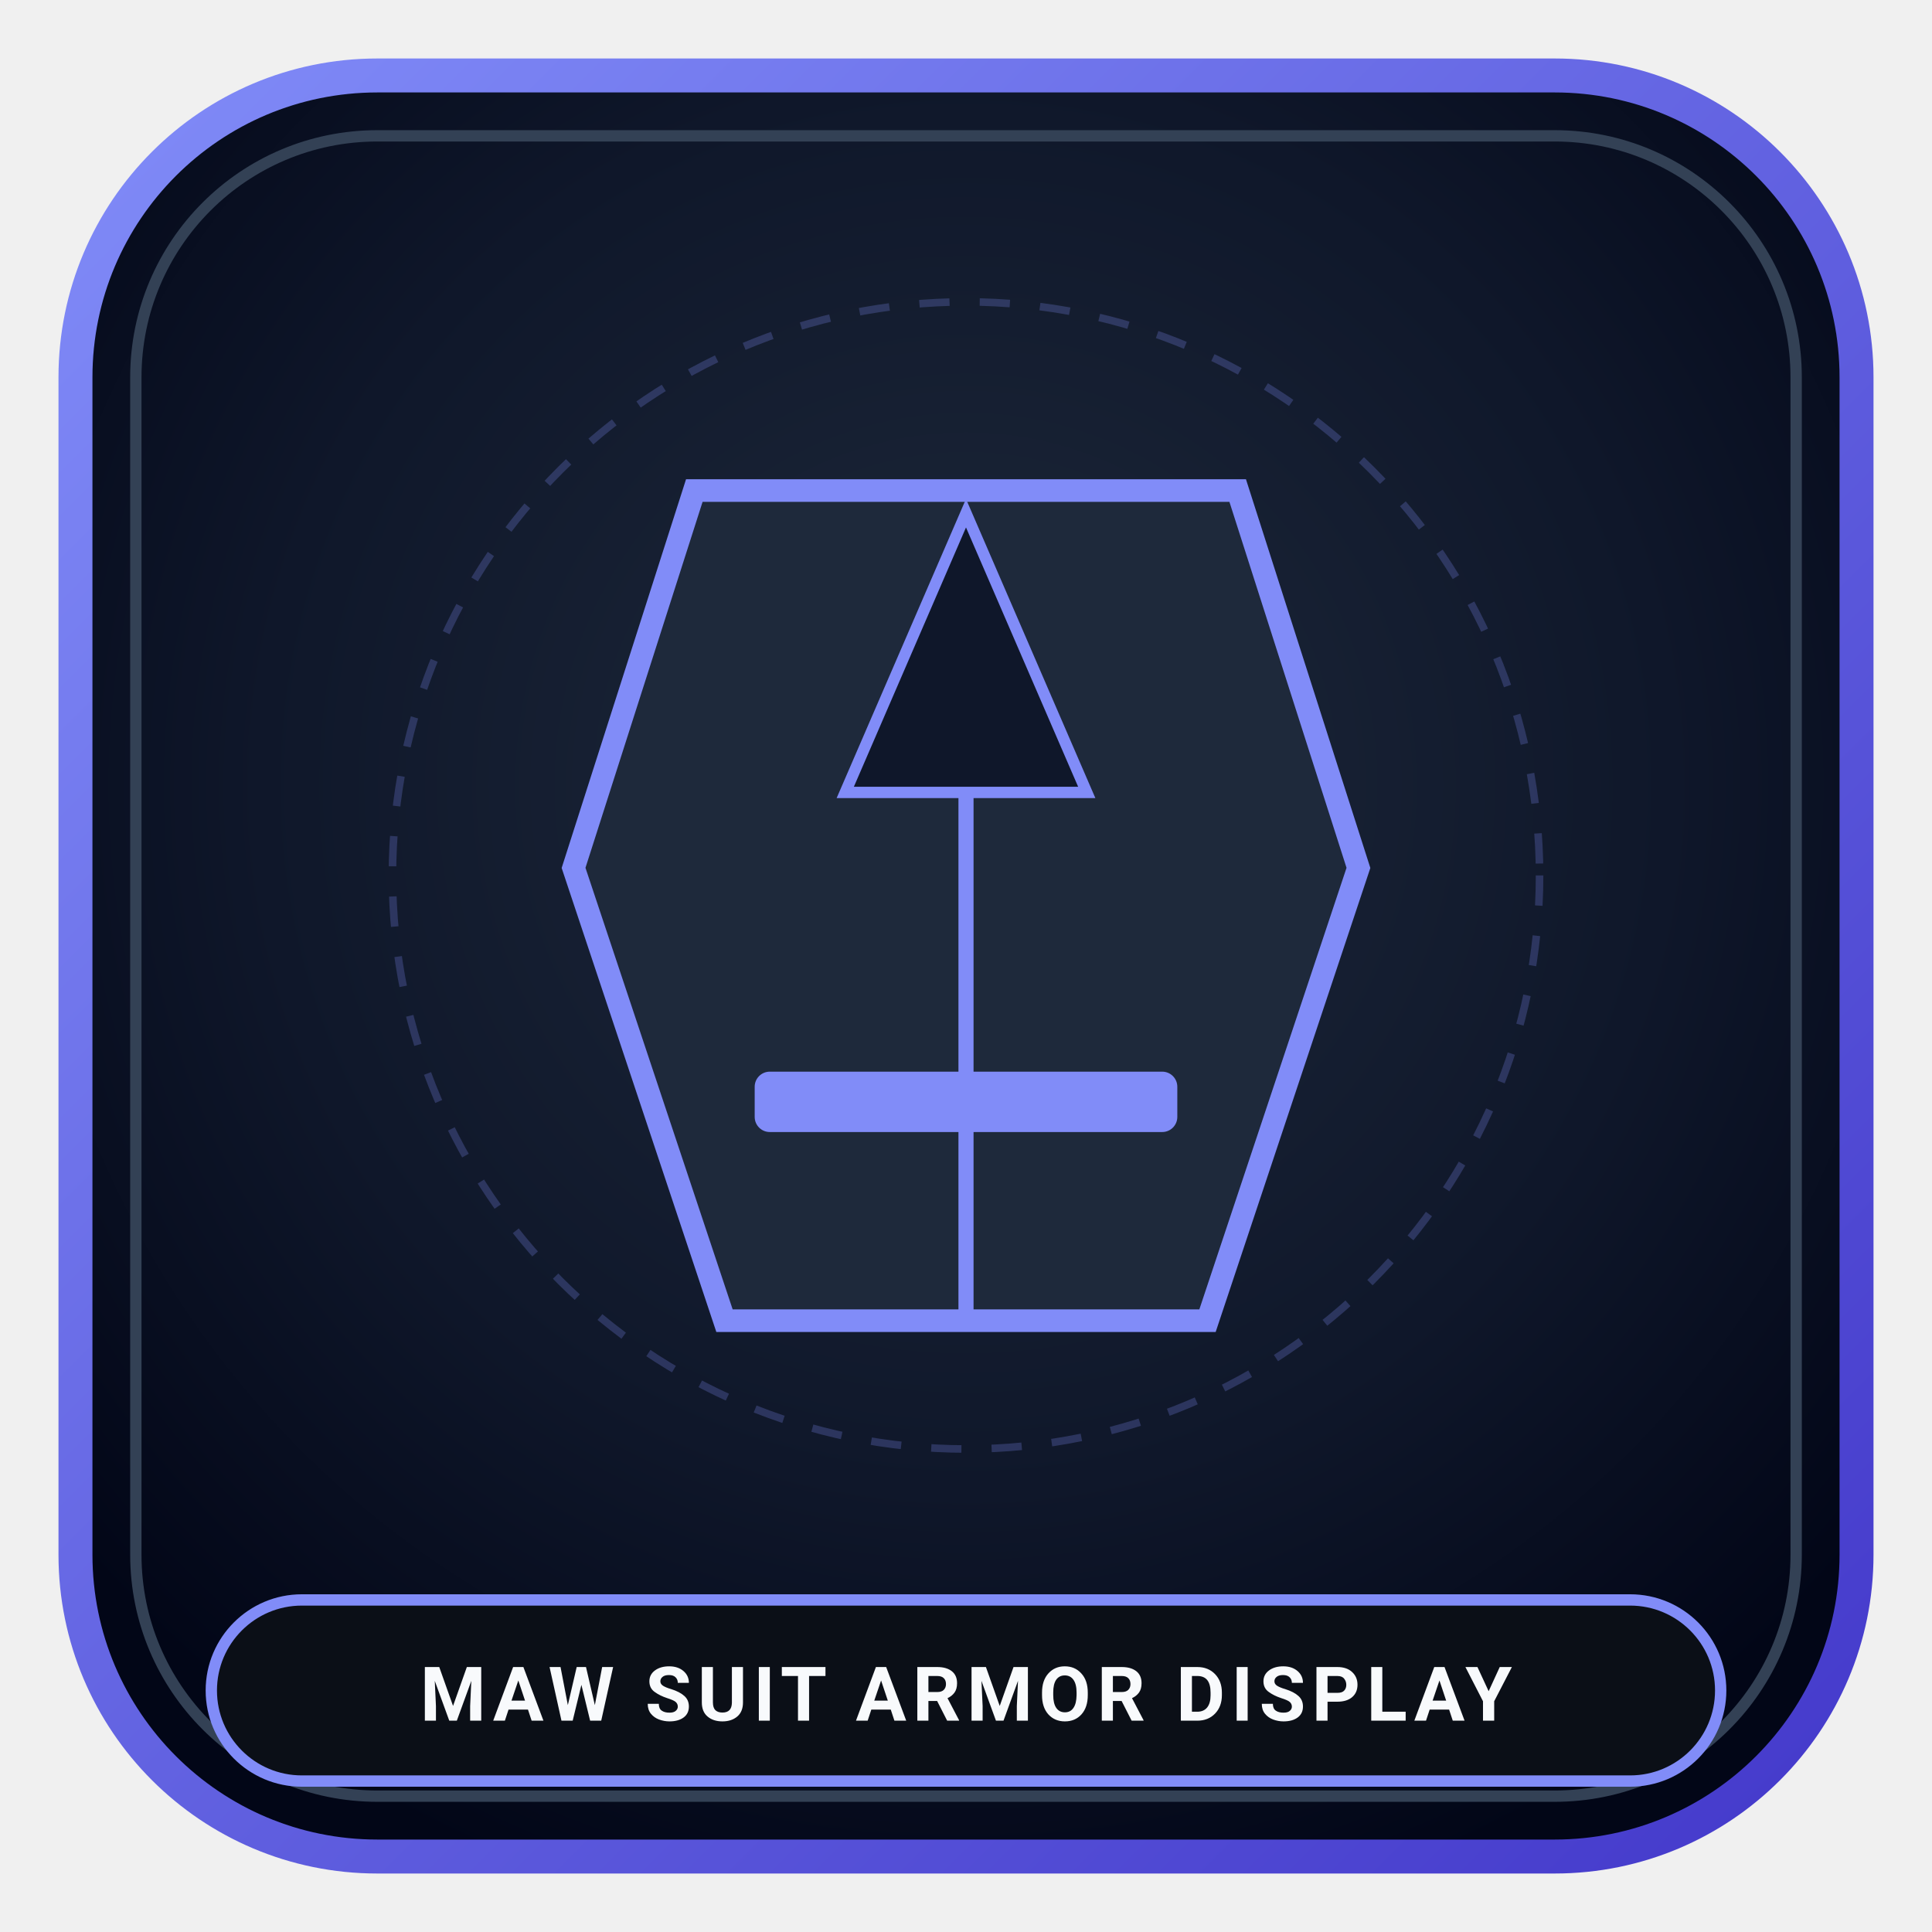
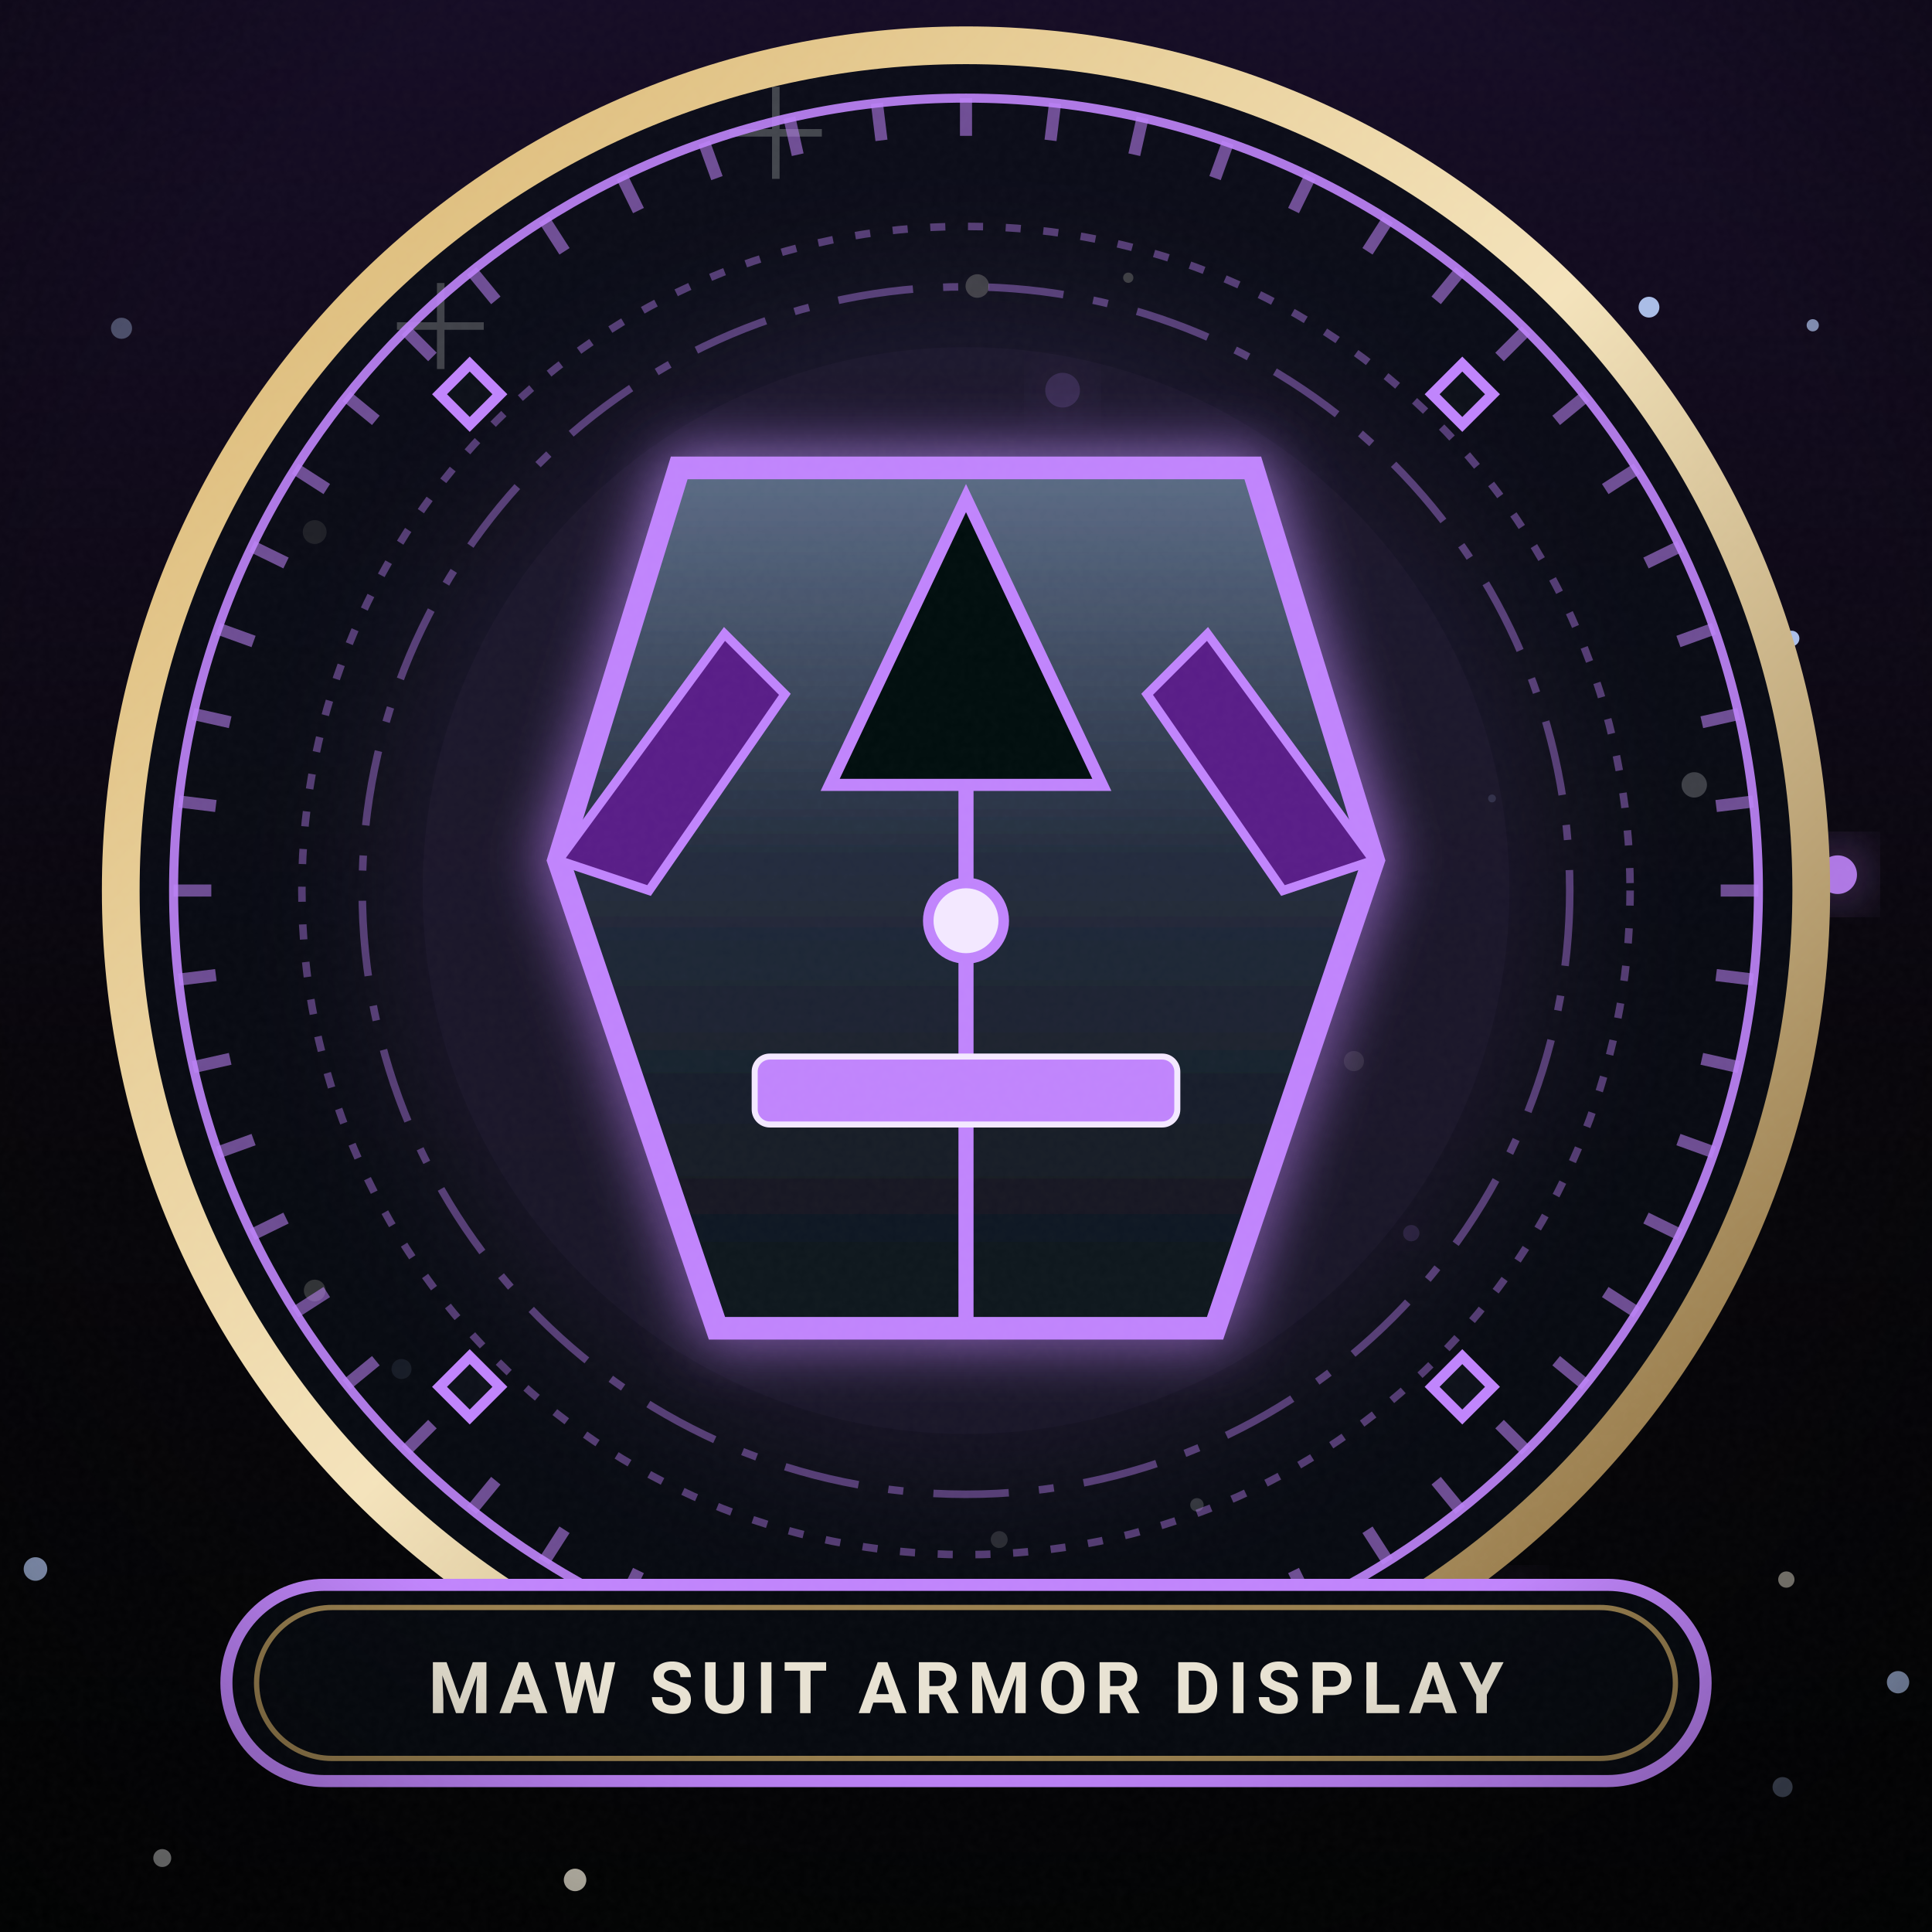
<svg xmlns="http://www.w3.org/2000/svg" viewBox="0 0 256 256" width="256" height="256">
  <defs>
-     <radialGradient id="icon-bg" cx="50%" cy="40%" r="65%">
-       <stop offset="0%" stop-color="#1e293b" />
-       <stop offset="60%" stop-color="#0f172a" />
-       <stop offset="100%" stop-color="#020617" />
+     <linearGradient id="skyG" x1="0" y1="0" x2="0" y2="1">
+       <stop offset="0%" stop-color="#140b24" />
+       <stop offset="55%" stop-color="#060409" />
+       <stop offset="100%" stop-color="#010203" />
+     </linearGradient>
+     <radialGradient id="vigG" cx="50%" cy="42%" r="78%">
+       <stop offset="0%" stop-color="#000000" stop-opacity="0" />
+       <stop offset="62%" stop-color="#000000" stop-opacity="0" />
+       <stop offset="100%" stop-color="#000000" stop-opacity="0.62" />
    </radialGradient>
-     <linearGradient id="rim-grad" x1="0%" y1="0%" x2="100%" y2="100%">
-       <stop offset="0%" stop-color="#818cf8" />
-       <stop offset="100%" stop-color="#4338ca" />
+     <radialGradient id="coreG" cx="50%" cy="50%" r="50%">
+       <stop offset="0%" stop-color="#f3e8ff" />
+       <stop offset="35%" stop-color="#c084fc" />
+       <stop offset="100%" stop-color="#c084fc" stop-opacity="0" />
+     </radialGradient>
+     <linearGradient id="giltG" x1="0" y1="0" x2="1" y2="1">
+       <stop offset="0%" stop-color="#d8b26a" />
+       <stop offset="50%" stop-color="#f4e3bb" />
+       <stop offset="100%" stop-color="#7a5a26" />
    </linearGradient>
+     <linearGradient id="ironG" x1="0" y1="0" x2="0" y2="1">
+       <stop offset="0%" stop-color="#5b6b85" />
+       <stop offset="45%" stop-color="#232c3d" />
+       <stop offset="100%" stop-color="#0c1119" />
+     </linearGradient>
+     <filter id="glowF" x="-60%" y="-60%" width="220%" height="220%">
+       <feGaussianBlur stdDeviation="4" result="b" />
+       <feMerge>
+         <feMergeNode in="b" />
+         <feMergeNode in="SourceGraphic" />
+       </feMerge>
+     </filter>
+     <filter id="bloomF" x="-80%" y="-80%" width="260%" height="260%">
+       <feGaussianBlur stdDeviation="11" result="b" />
+       <feMerge>
+         <feMergeNode in="b" />
+         <feMergeNode in="b" />
+         <feMergeNode in="SourceGraphic" />
+       </feMerge>
+     </filter>
+     <filter id="softF" x="-40%" y="-40%" width="180%" height="180%">
+       <feDropShadow dx="0" dy="4" stdDeviation="5" flood-color="#000000" flood-opacity="0.65" />
+     </filter>
+     <filter id="grainF" x="0" y="0" width="100%" height="100%">
+       <feTurbulence type="fractalNoise" baseFrequency="0.9" numOctaves="2" stitchTiles="stitch" result="n" />
+       <feColorMatrix in="n" type="matrix" values="0 0 0 0 1 0 0 0 0 1 0 0 0 0 1 0 0 0 0.045 0" />
+     </filter>
  </defs>
-   <rect x="10" y="10" width="236" height="236" rx="40" fill="url(#icon-bg)" stroke="url(#rim-grad)" stroke-width="4.5" />
-   <rect x="18" y="18" width="220" height="220" rx="32" fill="none" stroke="#334155" stroke-width="1.5" />
-   <circle cx="128" cy="116" r="76" fill="none" stroke="#818cf8" stroke-opacity="0.25" stroke-width="1" stroke-dasharray="4,4" />
-   <path d="M 92 65 L 164 65 L 180 115 L 160 175 L 96 175 L 76 115 Z" fill="#1e293b" stroke="#818cf8" stroke-width="3" />
-   <polygon points="128,68 112,105 144,105" fill="#0f172a" stroke="#818cf8" stroke-width="1.5" />
-   <line x1="128" y1="105" x2="128" y2="175" stroke="#818cf8" stroke-width="2" />
-   <rect x="100" y="142" width="56" height="8" rx="2" fill="#818cf8" />
-   <rect x="28" y="212" width="200" height="24" rx="12" fill="#0b0f17" stroke="#818cf8" stroke-width="1.5" />
-   <text x="128" y="228" text-anchor="middle" font-family="'Segoe UI', -apple-system, Roboto, sans-serif" font-size="10" font-weight="bold" fill="#f8fafc" letter-spacing="0.8">MAW SUIT ARMOR DISPLAY</text>
+   <rect width="256" height="256" fill="url(#skyG)" />
+   <circle cx="129.5" cy="37.9" r="1.56" fill="#e8e2d2" opacity="0.85" />
+   <circle cx="4.7" cy="207.9" r="1.56" fill="#bcd2ff" opacity="0.84" />
+   <circle cx="179.4" cy="140.6" r="1.34" fill="#e8e2d2" opacity="0.36" />
+   <circle cx="236.7" cy="209.3" r="1.08" fill="#e8e2d2" opacity="0.58" />
+   <circle cx="101.8" cy="172.4" r="0.69" fill="#e8e2d2" opacity="0.41" />
+   <circle cx="21.5" cy="246.2" r="1.19" fill="#ffffff" opacity="0.62" />
+   <circle cx="224.5" cy="104.0" r="1.68" fill="#ffffff" opacity="0.76" />
+   <circle cx="149.5" cy="36.8" r="0.68" fill="#e8e2d2" opacity="0.81" />
+   <circle cx="117.1" cy="224.5" r="1.13" fill="#e8e2d2" opacity="0.43" />
+   <circle cx="251.5" cy="222.9" r="1.48" fill="#bcd2ff" opacity="0.84" />
+   <circle cx="41.7" cy="70.5" r="1.58" fill="#e8e2d2" opacity="0.34" />
+   <circle cx="16.1" cy="43.5" r="1.40" fill="#bcd2ff" opacity="0.35" />
+   <circle cx="237.4" cy="84.6" r="1.03" fill="#bcd2ff" opacity="0.90" />
+   <circle cx="97.7" cy="143.1" r="1.14" fill="#ffffff" opacity="0.41" />
+   <circle cx="180.5" cy="18.4" r="1.08" fill="#ffffff" opacity="0.49" />
+   <circle cx="69.1" cy="223.6" r="1.31" fill="#bcd2ff" opacity="0.71" />
+   <circle cx="197.7" cy="105.8" r="0.52" fill="#bcd2ff" opacity="0.52" />
+   <circle cx="218.5" cy="40.7" r="1.38" fill="#bcd2ff" opacity="0.89" />
+   <circle cx="213.7" cy="224.9" r="0.97" fill="#ffffff" opacity="0.62" />
+   <circle cx="158.6" cy="199.4" r="0.89" fill="#ffffff" opacity="0.61" />
+   <circle cx="76.2" cy="249.1" r="1.49" fill="#e8e2d2" opacity="0.90" />
+   <circle cx="132.4" cy="204.0" r="1.12" fill="#ffffff" opacity="0.47" />
+   <circle cx="240.2" cy="43.1" r="0.81" fill="#bcd2ff" opacity="0.67" />
+   <circle cx="53.2" cy="181.4" r="1.33" fill="#bcd2ff" opacity="0.30" />
+   <circle cx="41.7" cy="171.0" r="1.44" fill="#e8e2d2" opacity="0.66" />
+   <circle cx="236.2" cy="236.8" r="1.33" fill="#bcd2ff" opacity="0.37" />
+   <path d="M 102.8 11.5 L 102.8 23.7 M 96.7 17.6 L 108.9 17.6" stroke="#ffffff" stroke-width="1" opacity="0.85" />
+   <path d="M 58.4 37.5 L 58.4 48.9 M 52.6 43.2 L 64.1 43.2" stroke="#ffffff" stroke-width="1" opacity="0.80" />
+   <circle cx="124.7" cy="88.4" r="2.65" fill="#c084fc" opacity="0.77" filter="url(#glowF)" />
+   <circle cx="187.0" cy="163.4" r="1.08" fill="#c084fc" opacity="0.50" filter="url(#glowF)" />
+   <circle cx="150.6" cy="123.3" r="1.59" fill="#c084fc" opacity="0.30" filter="url(#glowF)" />
+   <circle cx="201.0" cy="211.7" r="1.94" fill="#c084fc" opacity="0.45" filter="url(#glowF)" />
+   <circle cx="243.5" cy="115.9" r="2.56" fill="#c084fc" opacity="0.90" filter="url(#glowF)" />
+   <circle cx="140.8" cy="51.7" r="2.30" fill="#c084fc" opacity="0.63" filter="url(#glowF)" />
+   <circle cx="100.7" cy="83.2" r="2.60" fill="#c084fc" opacity="0.86" filter="url(#glowF)" />
+   <circle cx="128" cy="118" r="112" fill="#070b13" opacity="0.72" />
+   <circle cx="128" cy="118" r="112" fill="none" stroke="url(#giltG)" stroke-width="5" />
+   <circle cx="128" cy="118" r="105" fill="none" stroke="#c084fc" stroke-width="1.2" opacity="0.9" />
+   <line x1="228.0" y1="118.0" x2="233.0" y2="118.0" stroke="#c084fc" stroke-width="1.6" opacity="0.55" />
+   <line x1="227.4" y1="129.2" x2="232.3" y2="129.8" stroke="#c084fc" stroke-width="1.6" opacity="0.55" />
+   <line x1="225.5" y1="140.3" x2="230.4" y2="141.4" stroke="#c084fc" stroke-width="1.6" opacity="0.55" />
+   <line x1="222.4" y1="151.0" x2="227.1" y2="152.7" stroke="#c084fc" stroke-width="1.6" opacity="0.55" />
+   <line x1="218.1" y1="161.4" x2="222.6" y2="163.6" stroke="#c084fc" stroke-width="1.6" opacity="0.55" />
+   <line x1="212.7" y1="171.2" x2="216.9" y2="173.9" stroke="#c084fc" stroke-width="1.6" opacity="0.55" />
+   <line x1="206.2" y1="180.3" x2="210.1" y2="183.5" stroke="#c084fc" stroke-width="1.6" opacity="0.55" />
+   <line x1="198.7" y1="188.7" x2="202.2" y2="192.2" stroke="#c084fc" stroke-width="1.6" opacity="0.55" />
+   <line x1="190.3" y1="196.2" x2="193.5" y2="200.1" stroke="#c084fc" stroke-width="1.6" opacity="0.55" />
+   <line x1="181.2" y1="202.7" x2="183.9" y2="206.9" stroke="#c084fc" stroke-width="1.6" opacity="0.55" />
+   <line x1="171.4" y1="208.1" x2="173.6" y2="212.6" stroke="#c084fc" stroke-width="1.6" opacity="0.55" />
+   <line x1="161.0" y1="212.4" x2="162.7" y2="217.1" stroke="#c084fc" stroke-width="1.6" opacity="0.55" />
+   <line x1="150.3" y1="215.5" x2="151.4" y2="220.4" stroke="#c084fc" stroke-width="1.6" opacity="0.55" />
+   <line x1="139.2" y1="217.4" x2="139.8" y2="222.3" stroke="#c084fc" stroke-width="1.6" opacity="0.55" />
+   <line x1="128.0" y1="218.0" x2="128.0" y2="223.0" stroke="#c084fc" stroke-width="1.6" opacity="0.55" />
+   <line x1="116.8" y1="217.4" x2="116.2" y2="222.3" stroke="#c084fc" stroke-width="1.6" opacity="0.55" />
+   <line x1="105.7" y1="215.5" x2="104.6" y2="220.4" stroke="#c084fc" stroke-width="1.6" opacity="0.55" />
+   <line x1="95.0" y1="212.4" x2="93.3" y2="217.1" stroke="#c084fc" stroke-width="1.6" opacity="0.55" />
+   <line x1="84.6" y1="208.1" x2="82.4" y2="212.6" stroke="#c084fc" stroke-width="1.6" opacity="0.55" />
+   <line x1="74.8" y1="202.7" x2="72.1" y2="206.9" stroke="#c084fc" stroke-width="1.6" opacity="0.55" />
+   <line x1="65.7" y1="196.2" x2="62.5" y2="200.1" stroke="#c084fc" stroke-width="1.6" opacity="0.55" />
+   <line x1="57.3" y1="188.7" x2="53.8" y2="192.2" stroke="#c084fc" stroke-width="1.6" opacity="0.55" />
+   <line x1="49.8" y1="180.3" x2="45.9" y2="183.5" stroke="#c084fc" stroke-width="1.6" opacity="0.55" />
+   <line x1="43.3" y1="171.2" x2="39.1" y2="173.9" stroke="#c084fc" stroke-width="1.6" opacity="0.55" />
+   <line x1="37.9" y1="161.4" x2="33.4" y2="163.6" stroke="#c084fc" stroke-width="1.6" opacity="0.55" />
+   <line x1="33.6" y1="151.0" x2="28.9" y2="152.7" stroke="#c084fc" stroke-width="1.6" opacity="0.55" />
+   <line x1="30.5" y1="140.3" x2="25.6" y2="141.4" stroke="#c084fc" stroke-width="1.6" opacity="0.55" />
+   <line x1="28.6" y1="129.2" x2="23.7" y2="129.8" stroke="#c084fc" stroke-width="1.6" opacity="0.55" />
+   <line x1="28.0" y1="118.0" x2="23.0" y2="118.0" stroke="#c084fc" stroke-width="1.6" opacity="0.55" />
+   <line x1="28.6" y1="106.8" x2="23.7" y2="106.2" stroke="#c084fc" stroke-width="1.6" opacity="0.55" />
+   <line x1="30.5" y1="95.7" x2="25.6" y2="94.6" stroke="#c084fc" stroke-width="1.6" opacity="0.55" />
+   <line x1="33.6" y1="85.0" x2="28.9" y2="83.3" stroke="#c084fc" stroke-width="1.6" opacity="0.55" />
+   <line x1="37.9" y1="74.6" x2="33.4" y2="72.4" stroke="#c084fc" stroke-width="1.6" opacity="0.55" />
+   <line x1="43.3" y1="64.8" x2="39.1" y2="62.1" stroke="#c084fc" stroke-width="1.6" opacity="0.55" />
+   <line x1="49.8" y1="55.7" x2="45.9" y2="52.5" stroke="#c084fc" stroke-width="1.6" opacity="0.55" />
+   <line x1="57.3" y1="47.3" x2="53.8" y2="43.8" stroke="#c084fc" stroke-width="1.6" opacity="0.55" />
+   <line x1="65.7" y1="39.8" x2="62.5" y2="35.9" stroke="#c084fc" stroke-width="1.6" opacity="0.55" />
+   <line x1="74.8" y1="33.3" x2="72.1" y2="29.1" stroke="#c084fc" stroke-width="1.6" opacity="0.55" />
+   <line x1="84.6" y1="27.9" x2="82.4" y2="23.4" stroke="#c084fc" stroke-width="1.6" opacity="0.55" />
+   <line x1="95.0" y1="23.6" x2="93.3" y2="18.9" stroke="#c084fc" stroke-width="1.6" opacity="0.55" />
+   <line x1="105.7" y1="20.5" x2="104.6" y2="15.6" stroke="#c084fc" stroke-width="1.6" opacity="0.55" />
+   <line x1="116.8" y1="18.6" x2="116.2" y2="13.7" stroke="#c084fc" stroke-width="1.6" opacity="0.55" />
+   <line x1="128.0" y1="18.0" x2="128.0" y2="13.0" stroke="#c084fc" stroke-width="1.6" opacity="0.55" />
+   <line x1="139.2" y1="18.6" x2="139.8" y2="13.7" stroke="#c084fc" stroke-width="1.6" opacity="0.55" />
+   <line x1="150.3" y1="20.5" x2="151.4" y2="15.6" stroke="#c084fc" stroke-width="1.6" opacity="0.55" />
+   <line x1="161.0" y1="23.6" x2="162.7" y2="18.9" stroke="#c084fc" stroke-width="1.6" opacity="0.55" />
+   <line x1="171.4" y1="27.9" x2="173.6" y2="23.4" stroke="#c084fc" stroke-width="1.6" opacity="0.55" />
+   <line x1="181.2" y1="33.3" x2="183.9" y2="29.1" stroke="#c084fc" stroke-width="1.6" opacity="0.55" />
+   <line x1="190.3" y1="39.8" x2="193.5" y2="35.9" stroke="#c084fc" stroke-width="1.6" opacity="0.55" />
+   <line x1="198.7" y1="47.3" x2="202.2" y2="43.8" stroke="#c084fc" stroke-width="1.6" opacity="0.55" />
+   <line x1="206.2" y1="55.7" x2="210.1" y2="52.5" stroke="#c084fc" stroke-width="1.6" opacity="0.55" />
+   <line x1="212.7" y1="64.8" x2="216.9" y2="62.1" stroke="#c084fc" stroke-width="1.6" opacity="0.55" />
+   <line x1="218.1" y1="74.6" x2="222.6" y2="72.4" stroke="#c084fc" stroke-width="1.6" opacity="0.55" />
+   <line x1="222.4" y1="85.0" x2="227.1" y2="83.3" stroke="#c084fc" stroke-width="1.6" opacity="0.55" />
+   <line x1="225.5" y1="95.7" x2="230.4" y2="94.6" stroke="#c084fc" stroke-width="1.6" opacity="0.55" />
+   <line x1="227.4" y1="106.8" x2="232.3" y2="106.2" stroke="#c084fc" stroke-width="1.6" opacity="0.55" />
+   <circle cx="128" cy="118" r="88" fill="none" stroke="#c084fc" stroke-width="1" stroke-dasharray="2,3" opacity="0.4" />
+   <circle cx="128" cy="118" r="80" fill="none" stroke="#c084fc" stroke-width="1" stroke-dasharray="10,4,2,4" opacity="0.4" />
+   <polygon points="193.761,179.761 197.761,183.761 193.761,187.761 189.761,183.761" fill="#0b0f17" stroke="#c084fc" stroke-width="1.4" />
+   <polygon points="62.239,179.761 66.239,183.761 62.239,187.761 58.239,183.761" fill="#0b0f17" stroke="#c084fc" stroke-width="1.4" />
+   <polygon points="62.239,48.239 66.239,52.239 62.239,56.239 58.239,52.239" fill="#0b0f17" stroke="#c084fc" stroke-width="1.4" />
+   <polygon points="193.761,48.239 197.761,52.239 193.761,56.239 189.761,52.239" fill="#0b0f17" stroke="#c084fc" stroke-width="1.4" />
+   <circle cx="128" cy="118" r="72" fill="#c084fc" opacity="0.10" filter="url(#bloomF)" />
+   <g filter="url(#glowF)">
+     <path d="M 90 62 L 166 62 L 182 114 L 161 176 L 95 176 L 74 114 Z" fill="url(#ironG)" stroke="#c084fc" stroke-width="3" />
+     <polygon points="128,66 110,104 146,104" fill="#05070c" stroke="#c084fc" stroke-width="1.6" />
+     <line x1="128" y1="104" x2="128" y2="176" stroke="#c084fc" stroke-width="2" />
+     <path d="M 96 84 L 74 114 L 86 118 L 104 92 Z" fill="#581c87" stroke="#c084fc" stroke-width="1.2" />
+     <path d="M 160 84 L 182 114 L 170 118 L 152 92 Z" fill="#581c87" stroke="#c084fc" stroke-width="1.2" />
+     <rect x="100" y="140" width="56" height="9" rx="2" fill="#c084fc" stroke="#f3e8ff" stroke-width="0.8" />
+     <circle cx="128" cy="122" r="5" fill="#f3e8ff" stroke="#c084fc" stroke-width="1.4" />
+   </g>
+   <rect x="30" y="210" width="196" height="26" rx="13" fill="#05080e" stroke="#c084fc" stroke-width="1.6" />
+   <rect x="34" y="213" width="188" height="20" rx="10" fill="none" stroke="#d8b26a" stroke-width="0.7" opacity="0.7" />
+   <text x="128" y="227" text-anchor="middle" font-family="'Segoe UI',-apple-system,Roboto,'Helvetica Neue',sans-serif" font-size="9.5" font-weight="bold" fill="#e8e2d2" letter-spacing="1">MAW SUIT ARMOR DISPLAY</text>
+   <rect width="256" height="256" fill="url(#vigG)" />
+   <rect width="256" height="256" filter="url(#grainF)" opacity="0.55" />
</svg>
